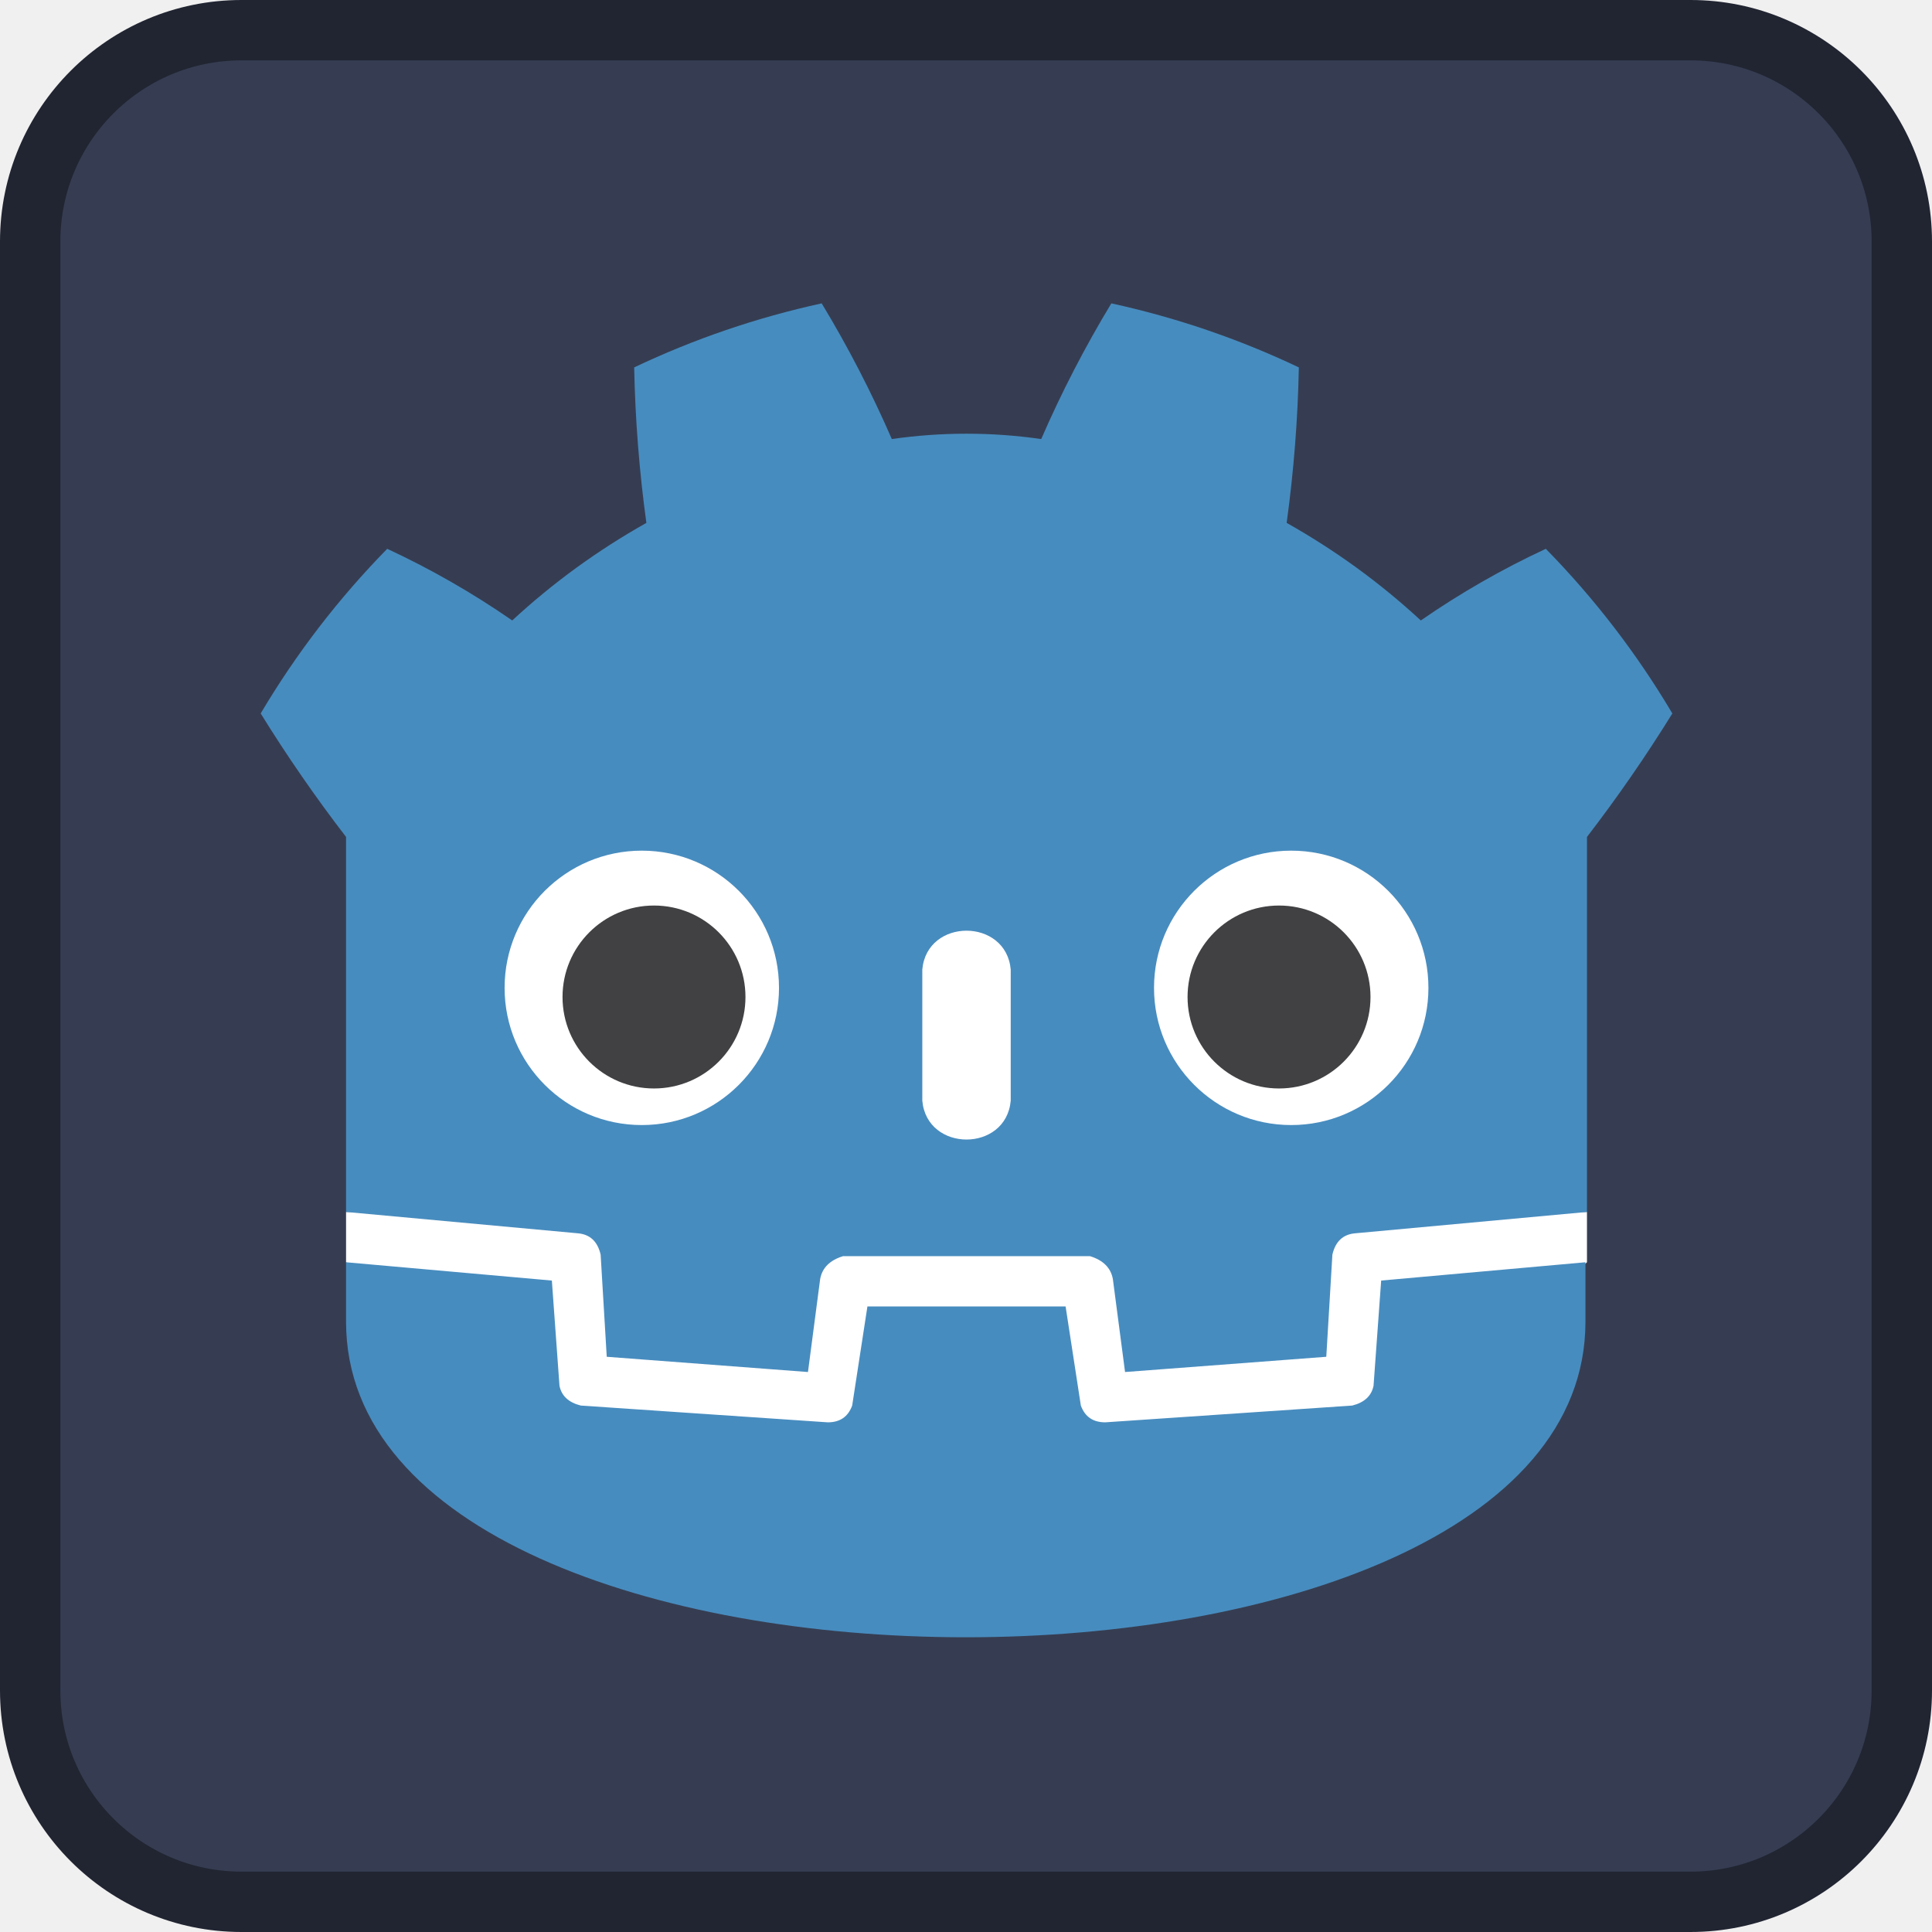
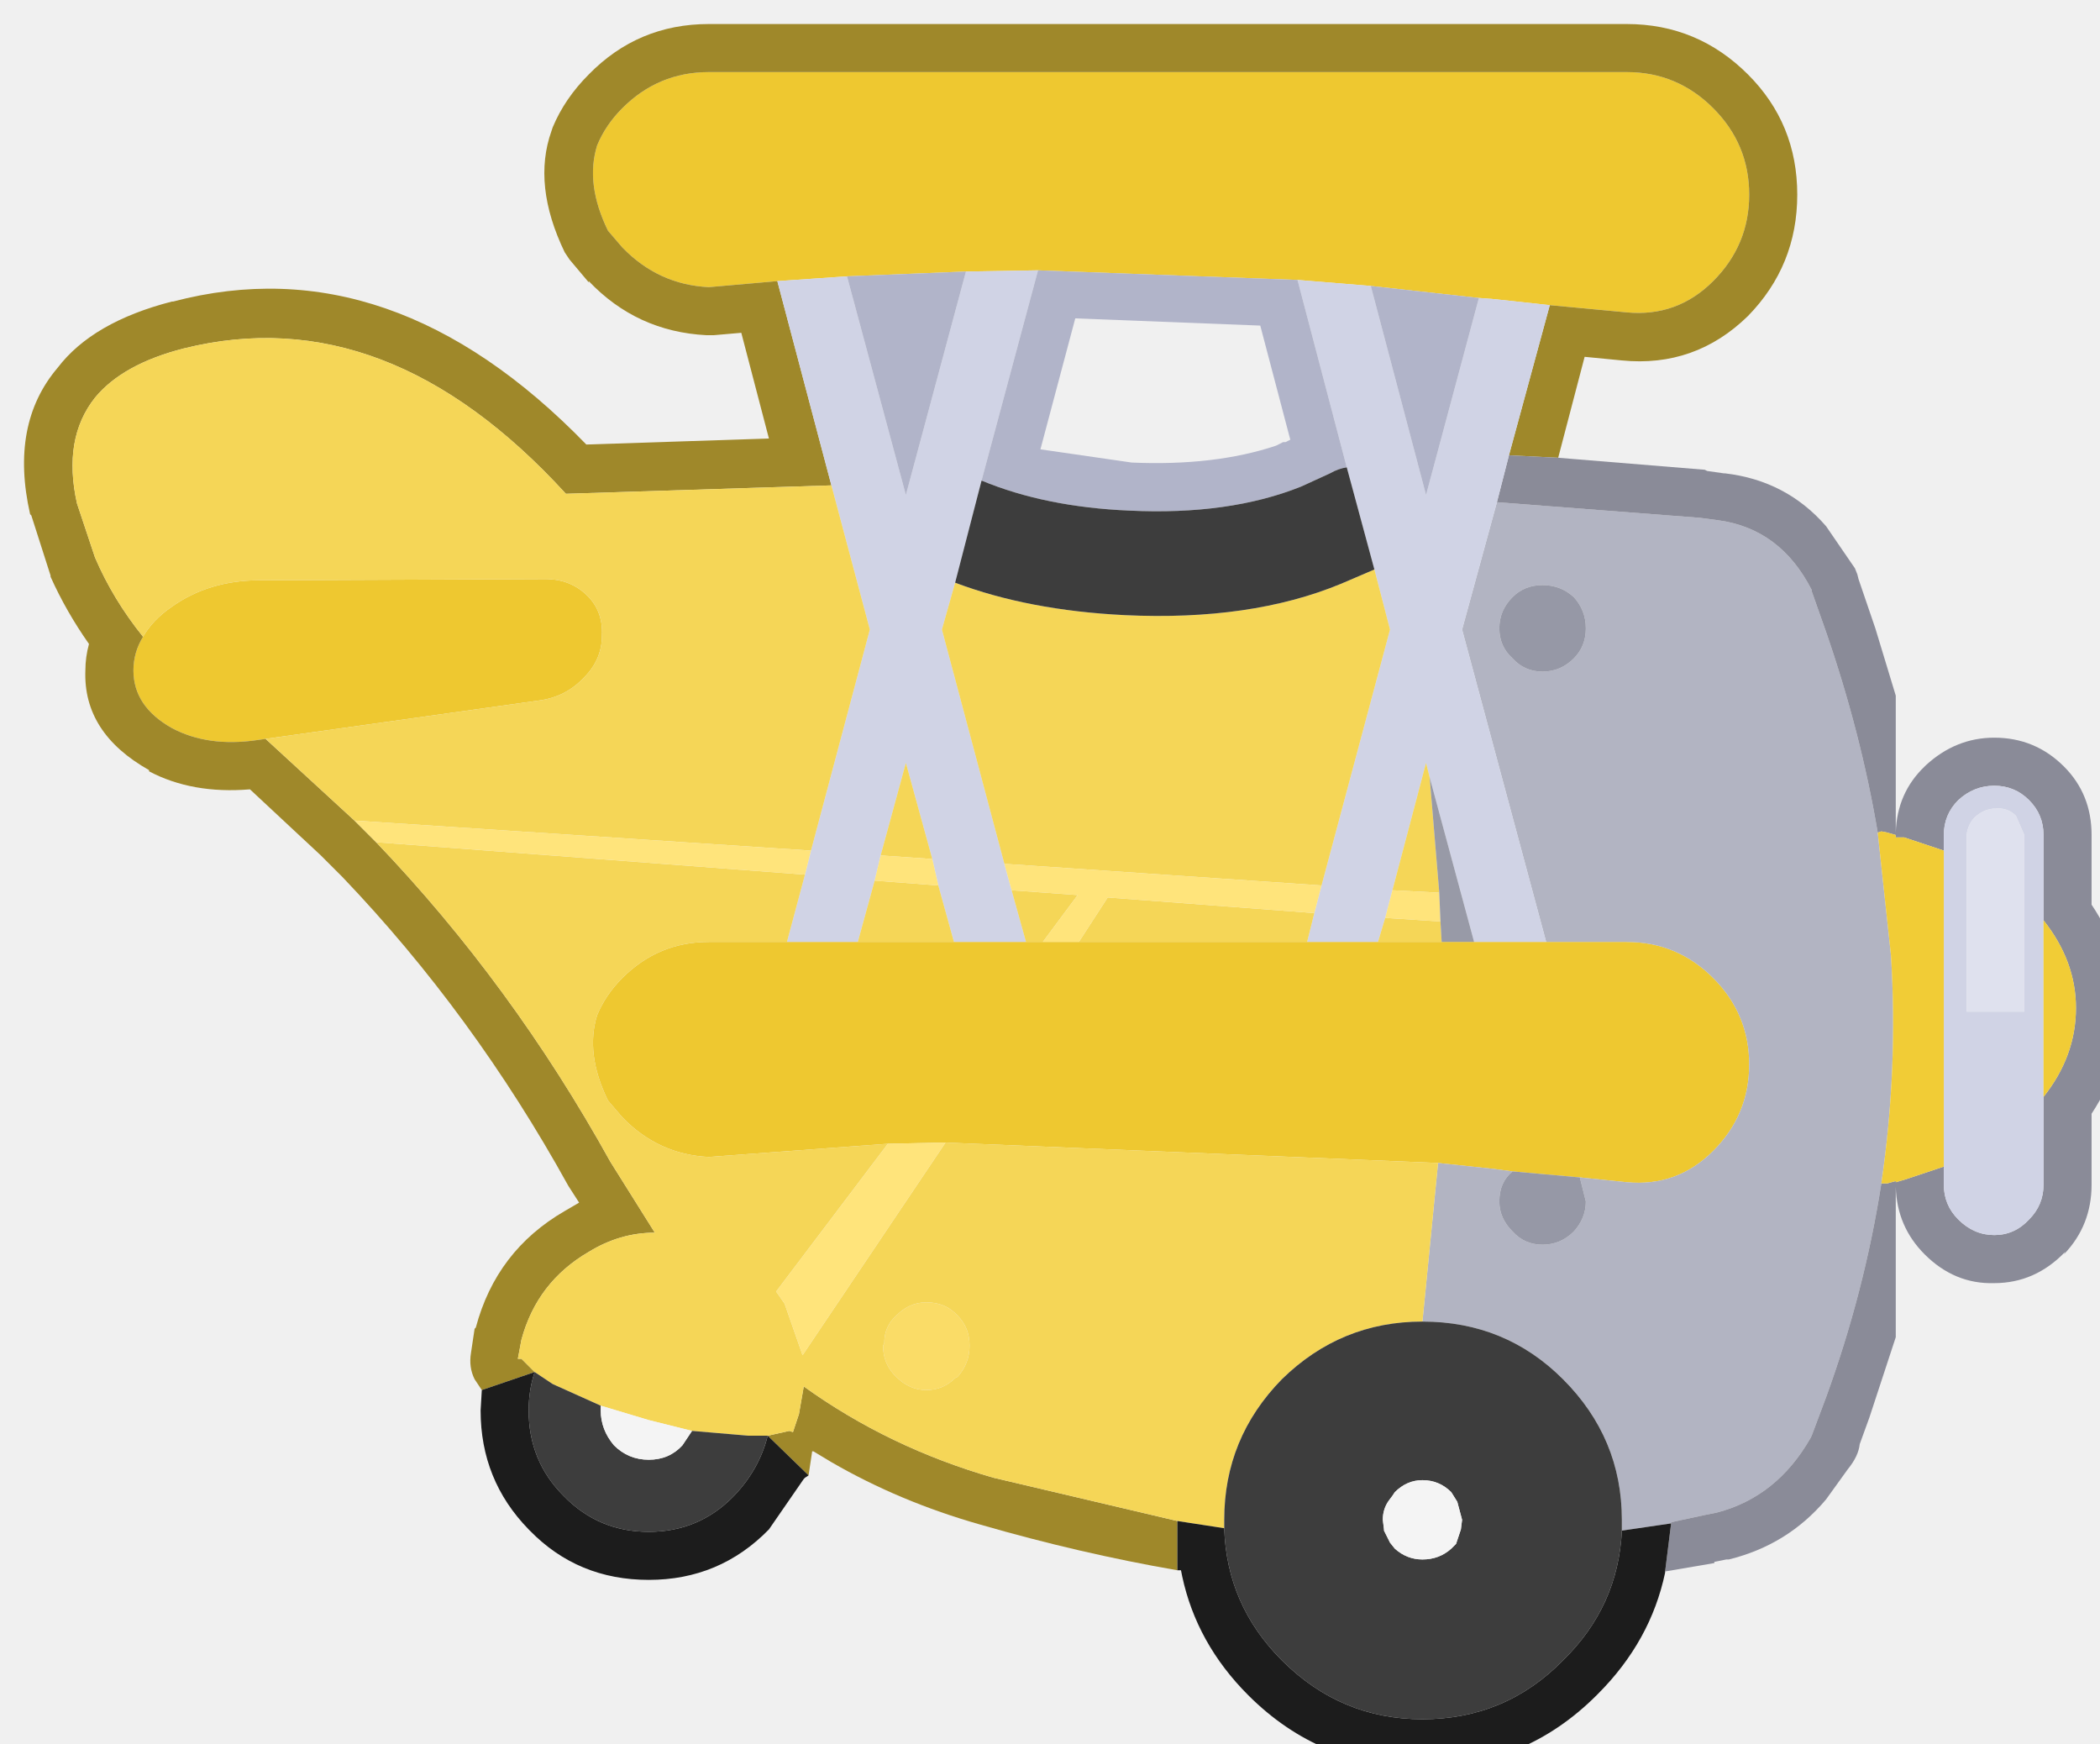
- <svg xmlns="http://www.w3.org/2000/svg" height="128" width="128">
-   <rect x="2" y="2" width="124" height="124" rx="14" fill="#363d52" stroke="#212532" stroke-width="4" />
-   <g transform="scale(.101) translate(122 122)">
-     <g fill="#fff">
-       <path d="M105 673v33q407 354 814 0v-33z" />
-       <path fill="#478cbf" d="m105 673 152 14q12 1 15 14l4 67 132 10 8-61q2-11 15-15h162q13 4 15 15l8 61 132-10 4-67q3-13 15-14l152-14V427q30-39 56-81-35-59-83-108-43 20-82 47-40-37-88-64 7-51 8-102-59-28-123-42-26 43-46 89-49-7-98 0-20-46-46-89-64 14-123 42 1 51 8 102-48 27-88 64-39-27-82-47-48 49-83 108 26 42 56 81zm0 33v39c0 276 813 276 813 0v-39l-134 12-5 69q-2 10-14 13l-162 11q-12 0-16-11l-10-65H447l-10 65q-4 11-16 11l-162-11q-12-3-14-13l-5-69z" />
-       <path d="M483 600c3 34 55 34 58 0v-86c-3-34-55-34-58 0z" />
-       <circle cx="725" cy="526" r="90" />
-       <circle cx="299" cy="526" r="90" />
-     </g>
-     <g fill="#414042">
-       <circle cx="307" cy="532" r="60" />
-       <circle cx="717" cy="532" r="60" />
-     </g>
+ <svg xmlns="http://www.w3.org/2000/svg" version="1.1" id="svg4769" width="87.404" height="72.55">
+   <defs id="defs3781" />
+   <g id="g5869" transform="translate(-218.9965,-309)">
+     <path stroke="none" fill="#eec830" d="m 251.35,320.7 -2.85,0.25 q -2.1,-0.1 -3.6,-1.65 l -0.6,-0.7 q -0.95,-1.95 -0.45,-3.55 0.35,-0.85 1.05,-1.55 1.5,-1.5 3.6,-1.5 h 38.2 q 2.1,0 3.6,1.5 1.5,1.5 1.5,3.6 0,2.1 -1.5,3.6 -1.5,1.5 -3.6,1.3 l -3.2,-0.3 -2.3,-0.25 -0.65,-0.05 -4.5,-0.5 -3.05,-0.25 -10.8,-0.4 -3,0.05 -4.95,0.2 -2.9,0.2 m -21.3,19.05 -0.35,0.05 q -2.05,0.3 -3.55,-0.5 -1.6,-0.9 -1.6,-2.4 0,-0.75 0.4,-1.4 0.4,-0.7 1.2,-1.25 1.55,-1.1 3.65,-1.1 l 11.9,-0.05 q 1.05,0 1.75,0.7 0.65,0.65 0.6,1.65 0,1 -0.75,1.75 -0.75,0.8 -1.85,0.95 l -11.4,1.6 m 53.3,8.45 h 3.35 q 2.1,0 3.6,1.5 1.5,1.5 1.5,3.6 0,2.1 -1.5,3.6 -1.5,1.5 -3.6,1.3 l -1.95,-0.2 -2.8,-0.25 -0.75,-0.1 -2.35,-0.25 -20.5,-0.85 -2.4,0.05 -7.45,0.55 q -2.1,-0.1 -3.6,-1.65 l -0.6,-0.7 q -0.95,-1.95 -0.45,-3.55 0.35,-0.85 1.05,-1.55 1.5,-1.5 3.6,-1.5 h 3.25 2.95 4 3 0.7 1.5 9.5 2.95 2.65 1.35 3" id="path3871" />
+     <path stroke="none" fill="#9f882a" d="m 283.5,321.7 3.2,0.3 q 2.1,0.2 3.6,-1.3 1.5,-1.5 1.5,-3.6 0,-2.1 -1.5,-3.6 -1.5,-1.5 -3.6,-1.5 h -38.2 q -2.1,0 -3.6,1.5 -0.7,0.7 -1.05,1.55 -0.5,1.6 0.45,3.55 l 0.6,0.7 q 1.5,1.55 3.6,1.65 l 2.85,-0.25 2.25,8.5 -11.05,0.35 q -7.45,-8.15 -15.9,-6.05 -2.55,0.65 -3.7,2.05 -1.35,1.7 -0.75,4.4 l 0.75,2.25 q 0.75,1.75 2,3.3 -0.4,0.65 -0.4,1.4 0,1.5 1.6,2.4 1.5,0.8 3.55,0.5 l 0.35,-0.05 3.7,3.4 0.9,0.9 q 5.65,5.9 9.75,13.3 l 1.85,2.95 q -1.45,0 -2.75,0.8 -2.15,1.25 -2.8,3.65 l -0.15,0.8 h 0.15 l 0.55,0.55 -2.2,0.75 -0.3,-0.45 q -0.25,-0.5 -0.15,-1.1 l 0.15,-1 0.05,-0.05 q 0.85,-3.2 3.7,-4.85 l 0.6,-0.35 -0.45,-0.7 q -3.95,-7.15 -9.4,-12.85 l -0.05,-0.05 -0.85,-0.85 -2.95,-2.75 q -2.4,0.2 -4.2,-0.75 v -0.05 q -2.75,-1.55 -2.65,-4.15 0,-0.55 0.15,-1.1 -0.95,-1.35 -1.6,-2.8 v -0.05 l -0.8,-2.5 -0.05,-0.05 q -0.85,-3.75 1.15,-6.1 1.45,-1.9 4.75,-2.75 h 0.05 q 9.1,-2.4 17.2,5.95 l 7.6,-0.25 -1.15,-4.4 -1.15,0.1 h -0.3 q -2.9,-0.15 -4.9,-2.25 v 0.05 l -0.8,-0.95 -0.2,-0.3 q -1.35,-2.8 -0.55,-5.05 L 242,314.3 q 0.5,-1.2 1.5,-2.2 2.05,-2.1 5,-2.1 h 38.2 q 2.95,0 5.05,2.1 2.05,2.05 2.05,5 0,2.95 -2.05,5.05 -2.2,2.15 -5.25,1.85 l -1.55,-0.15 -1.1,4.2 -2.05,-0.1 1.7,-6.25 M 268,374.35 q -4.05,-0.7 -8.2,-1.9 -3.35,-0.95 -6.2,-2.6 l -0.75,-0.45 h -0.05 l -0.15,1 -1.7,-1.65 0.9,-0.2 0.15,0.05 0.25,-0.75 0.2,-1.15 q 3.55,2.55 7.9,3.8 l 7.65,1.8 v 2.05" id="path3873" />
+     <path stroke="none" fill="#b2b4c2" d="m 284.5,336.4 q 0.5,-0.5 0.5,-1.25 0,-0.75 -0.5,-1.3 -0.55,-0.5 -1.3,-0.5 -0.75,0 -1.25,0.5 -0.55,0.55 -0.55,1.3 0,0.75 0.55,1.25 0.5,0.55 1.25,0.55 0.75,0 1.3,-0.55 m -3.2,-6.5 8.45,0.65 0.75,0.1 q 2.6,0.35 3.9,2.9 v 0.05 l 0.6,1.7 q 1.45,4.2 2.15,8.35 l 0.55,5.1 q 0.3,4.75 -0.4,9.5 -0.7,4.5 -2.3,8.9 l -0.6,1.6 -0.05,0.1 q -1.4,2.45 -3.9,3.1 l -0.5,0.1 -1.4,0.3 v 0.05 l -2.05,0.3 v -0.45 q 0,-3.4 -2.45,-5.85 -2.4,-2.4 -5.85,-2.4 l 0.65,-6.6 2.35,0.25 0.75,0.1 q -0.55,0.45 -0.55,1.25 0,0.7 0.55,1.25 0.5,0.55 1.25,0.55 0.75,0 1.3,-0.55 0.5,-0.55 0.5,-1.25 l -0.25,-1 1.95,0.2 q 2.1,0.2 3.6,-1.3 1.5,-1.5 1.5,-3.6 0,-2.1 -1.5,-3.6 -1.5,-1.5 -3.6,-1.5 h -3.35 l -3.5,-13 1.45,-5.3" id="path3875" />
+     <path stroke="none" fill="#9698a6" d="m 284.5,336.4 q -0.55,0.55 -1.3,0.55 -0.75,0 -1.25,-0.55 -0.55,-0.5 -0.55,-1.25 0,-0.75 0.55,-1.3 0.5,-0.5 1.25,-0.5 0.75,0 1.3,0.5 0.5,0.55 0.5,1.3 0,0.75 -0.5,1.25 m 0.25,21.6 0.25,1 q 0,0.7 -0.5,1.25 -0.55,0.55 -1.3,0.55 -0.75,0 -1.25,-0.55 -0.55,-0.55 -0.55,-1.25 0,-0.8 0.55,-1.25 l 2.8,0.25" id="path3877" />
+     <path stroke="none" fill="#8a8b98" d="m 281.8,327.95 2.05,0.1 0.6,0.05 5.5,0.45 0.1,0.05 0.7,0.1 h 0.05 q 2.55,0.3 4.2,2.2 l 1.2,1.75 0.1,0.25 0.05,0.2 0.7,2.05 0.85,2.8 v 5.7 q 0.05,-1.65 1.2,-2.75 l 0.05,-0.05 q 1.25,-1.15 2.85,-1.15 1.7,0 2.9,1.2 1.15,1.15 1.15,2.85 v 2.9 q 1.35,2 1.35,4.3 0,2.35 -1.35,4.4 v 2.95 q 0,1.7 -1.15,2.9 l 0.05,-0.1 q -1.25,1.3 -2.95,1.3 -1.65,0.05 -2.9,-1.2 -1.15,-1.15 -1.2,-2.8 v 6.25 l -1.1,3.35 -0.4,1.1 q -0.05,0.5 -0.5,1.05 l -0.9,1.25 q -1.6,1.9 -4.05,2.5 h -0.1 l -0.5,0.1 v 0.05 l -2.05,0.35 0.25,-2 v -0.05 l 1.4,-0.3 0.5,-0.1 q 2.5,-0.65 3.9,-3.1 l 0.05,-0.1 0.6,-1.6 q 1.6,-4.4 2.3,-8.9 h 0.25 l 0.35,-0.1 v 0.05 l 0.35,-0.1 1.65,-0.55 v 0.75 q 0,0.85 0.6,1.45 0.65,0.65 1.5,0.65 0.85,0 1.45,-0.65 0.6,-0.6 0.6,-1.45 v -3.65 q 1.35,-1.7 1.35,-3.7 0,-1.95 -1.35,-3.65 v -3.55 q 0,-0.85 -0.6,-1.45 -0.6,-0.6 -1.45,-0.6 -0.85,0 -1.5,0.6 -0.6,0.6 -0.6,1.45 v 0.65 l -1.65,-0.55 h -0.35 v -0.1 l -0.35,-0.1 -0.25,-0.05 -0.15,0.05 q -0.7,-4.15 -2.15,-8.35 l -0.6,-1.7 v -0.05 q -1.3,-2.55 -3.9,-2.9 l -0.75,-0.1 -8.45,-0.65 0.5,-1.95" id="path3879" />
+     <path stroke="none" fill="#d0d3e5" d="m 281.8,327.95 -0.5,1.95 -1.45,5.3 3.5,13 h -3 l -1.85,-6.85 -0.15,-0.6 -1.4,5.3 -0.3,1.15 -0.3,1 h -2.95 l 0.3,-1.2 0.3,-1.15 2.85,-10.65 -0.65,-2.5 -1.15,-4.25 -2.05,-7.8 3.05,0.25 2.3,8.7 2.2,-8.2 0.65,0.05 2.3,0.25 -1.7,6.25 m -30.45,-7.25 2.9,-0.2 2.45,9.1 2.5,-9.3 3,-0.05 -2.35,8.75 -1.1,4.25 -0.55,1.95 2.6,9.75 0.3,1.1 0.6,2.15 h -3 l -0.65,-2.35 -0.25,-1.1 -1.1,-4 -1.05,3.85 -0.25,1.05 -0.7,2.55 h -2.95 l 0.75,-2.8 0.25,-1 2.45,-9.2 -1.6,-6 -2.25,-8.5 m 48.55,23.7 v -0.65 q 0,-0.85 0.6,-1.45 0.65,-0.6 1.5,-0.6 0.85,0 1.45,0.6 0.6,0.6 0.6,1.45 v 3.55 7.35 3.65 q 0,0.85 -0.6,1.45 -0.6,0.65 -1.45,0.65 -0.85,0 -1.5,-0.65 -0.6,-0.6 -0.6,-1.45 v -0.75 -13.15 m 0.95,-0.65 v 7.35 h 2.4 v -7.35 l -0.35,-0.8 q -0.35,-0.35 -0.85,-0.3 -0.45,0 -0.85,0.35 -0.3,0.3 -0.35,0.75" id="path3881" />
+     <path stroke="none" fill="#b1b4c9" d="m 254.25,320.5 4.95,-0.2 -2.5,9.3 -2.45,-9.1 m 7.95,-0.25 10.8,0.4 2.05,7.8 q -0.35,0.05 -0.7,0.25 l -1.2,0.55 q -3,1.2 -7.15,1 -3.5,-0.15 -6.15,-1.25 l 2.35,-8.75 m 13.85,0.65 4.5,0.5 -2.2,8.2 -2.3,-8.7 m -12.3,1.35 -1.45,5.45 3.8,0.55 q 3.45,0.15 6,-0.7 l 0.3,-0.15 h 0.1 l 0.2,-0.1 -1.25,-4.75 -7.7,-0.3" id="path3883" />
+     <path stroke="none" fill="#f5d657" d="m 241.25,366.1 -0.55,-0.55 h -0.15 l 0.15,-0.8 q 0.65,-2.4 2.8,-3.65 1.3,-0.8 2.75,-0.8 l -1.85,-2.95 q -4.1,-7.4 -9.75,-13.3 l 17.85,1.35 -0.75,2.8 h -3.25 q -2.1,0 -3.6,1.5 -0.7,0.7 -1.05,1.55 -0.5,1.6 0.45,3.55 l 0.6,0.7 q 1.5,1.55 3.6,1.65 l 7.45,-0.55 -4.65,6.15 0.35,0.5 0.75,2.15 5.95,-8.85 20.5,0.85 -0.65,6.6 q -3.4,0 -5.85,2.4 -2.4,2.45 -2.4,5.85 v 0.35 l -1.95,-0.3 -7.65,-1.8 q -4.35,-1.25 -7.9,-3.8 l -0.2,1.15 -0.25,0.75 -0.15,-0.05 -0.9,0.2 h -0.8 l -2.35,-0.2 -1.8,-0.45 -2,-0.6 -2,-0.9 -0.75,-0.5 m -7.5,-22.95 -3.7,-3.4 11.4,-1.6 q 1.1,-0.15 1.85,-0.95 0.75,-0.75 0.75,-1.75 0.05,-1 -0.6,-1.65 -0.7,-0.7 -1.75,-0.7 l -11.9,0.05 q -2.1,0 -3.65,1.1 -0.8,0.55 -1.2,1.25 -1.25,-1.55 -2,-3.3 l -0.75,-2.25 q -0.6,-2.7 0.75,-4.4 1.15,-1.4 3.7,-2.05 8.45,-2.1 15.9,6.05 l 11.05,-0.35 1.6,6 -2.45,9.2 -19,-1.25 m 27.05,1.8 -2.6,-9.75 0.55,-1.95 q 3.05,1.15 7.05,1.35 5.25,0.25 9,-1.3 l 1.4,-0.6 0.65,2.5 -2.85,10.65 -13.2,-0.9 m 15.85,2.25 2.3,0.15 0.05,0.85 h -2.65 l 0.3,-1 m 2.25,-1.05 -1.95,-0.1 1.4,-5.3 0.15,0.6 0.4,4.8 m -5.5,2.05 h -9.5 l 1.2,-1.85 8.6,0.65 -0.3,1.2 m -11,0 h -0.7 l -0.6,-2.15 2.75,0.2 -1.45,1.95 m -3.7,0 h -4 l 0.7,-2.55 2.65,0.2 0.65,2.35 m -3.05,-3.6 1.05,-3.85 1.1,4 -2.15,-0.15 m 1.9,18.6 q -0.7,0 -1.25,0.55 -0.5,0.45 -0.5,1.15 l -0.05,0.1 q 0,0.7 0.45,1.2 l 0.1,0.1 q 0.55,0.55 1.25,0.55 0.7,0 1.2,-0.5 l 0.1,-0.05 q 0.5,-0.55 0.5,-1.3 0,-0.75 -0.5,-1.25 -0.5,-0.55 -1.3,-0.55" id="path3885" />
+     <path stroke="none" fill="#3d3d3d" d="m 276.2,332.7 -1.4,0.6 q -3.75,1.55 -9,1.3 -4,-0.2 -7.05,-1.35 l 1.1,-4.25 q 2.65,1.1 6.15,1.25 4.15,0.2 7.15,-1 l 1.2,-0.55 q 0.35,-0.2 0.7,-0.25 l 1.15,4.25 m 2,31.3 q 3.45,0 5.85,2.4 2.45,2.45 2.45,5.85 v 0.45 q -0.15,3.15 -2.45,5.4 -2.4,2.45 -5.85,2.45 -3.4,0 -5.85,-2.45 -2.3,-2.3 -2.4,-5.5 v -0.35 q 0,-3.4 2.4,-5.85 2.45,-2.4 5.85,-2.4 m -30.4,4.55 2.35,0.2 h 0.8 q -0.35,1.4 -1.4,2.5 -1.45,1.5 -3.55,1.5 -2.1,0 -3.55,-1.5 -1.45,-1.45 -1.45,-3.55 0,-0.85 0.25,-1.6 l 0.75,0.5 2,0.9 v 0.2 q 0,0.8 0.55,1.45 0.6,0.6 1.45,0.6 0.85,0 1.4,-0.6 l 0.4,-0.6 m 30.4,2.05 q -0.65,0 -1.15,0.5 l -0.1,0.15 -0.15,0.2 q -0.25,0.35 -0.25,0.8 l 0.05,0.4 v 0.05 l 0.25,0.5 0.2,0.25 q 0.5,0.45 1.15,0.45 0.7,0 1.2,-0.45 l 0.2,-0.2 0.2,-0.6 0.05,-0.4 -0.2,-0.75 -0.25,-0.4 q -0.5,-0.5 -1.2,-0.5" id="path3887" />
+     <path stroke="none" fill="#ffe47b" d="m 234.65,344.05 -0.9,-0.9 19,1.25 -0.25,1 -17.85,-1.35 m 26.15,0.9 13.2,0.9 -0.3,1.15 -8.6,-0.65 -1.2,1.85 h -1.5 l 1.45,-1.95 -2.75,-0.2 -0.3,-1.1 m 15.85,2.25 0.3,-1.15 1.95,0.1 0.05,1.2 -2.3,-0.15 m -20.7,9.4 2.4,-0.05 -5.95,8.85 -0.75,-2.15 -0.35,-0.5 4.65,-6.15 m -0.3,-12 2.15,0.15 0.25,1.1 -2.65,-0.2 0.25,-1.05" id="path3889" />
+     <path stroke="none" fill="#989aa7" d="m 278.95,347.35 -0.05,-1.2 -0.4,-4.8 1.85,6.85 H 279 l -0.05,-0.85" id="path3891" />
+     <path stroke="none" fill="#fadc67" d="m 257.55,363.2 q 0.8,0 1.3,0.55 0.5,0.5 0.5,1.25 0,0.75 -0.5,1.3 l -0.1,0.05 q -0.5,0.5 -1.2,0.5 -0.7,0 -1.25,-0.55 l -0.1,-0.1 q -0.45,-0.5 -0.45,-1.2 l 0.05,-0.1 q 0,-0.7 0.5,-1.15 0.55,-0.55 1.25,-0.55" id="path3893" />
+     <path stroke="none" fill="#1c1c1c" d="m 239.05,366.85 2.2,-0.75 q -0.25,0.75 -0.25,1.6 0,2.1 1.45,3.55 1.45,1.5 3.55,1.5 2.1,0 3.55,-1.5 1.05,-1.1 1.4,-2.5 l 1.7,1.65 -0.15,0.1 -0.05,0.05 -1.45,2.1 q -2.05,2.1 -5,2.1 -2.95,0 -4.95,-2.05 L 241,372.65 q -2,-2.05 -2,-4.95 l 0.05,-0.85 m 49.25,7.55 v 0.05 q -0.6,2.85 -2.8,5.05 l -0.05,0.05 q -3,3 -7.25,3 -4.25,0 -7.25,-3 -2.15,-2.15 -2.75,-4.95 l -0.05,-0.25 H 268 v -2.05 l 1.95,0.3 q 0.1,3.2 2.4,5.5 2.45,2.45 5.85,2.45 3.45,0 5.85,-2.45 2.3,-2.25 2.45,-5.4 l 2.05,-0.3 -0.25,2" id="path3895" />
+     <path stroke="none" fill="#f4f4f4" d="m 244,367.5 2,0.6 1.8,0.45 -0.4,0.6 q -0.55,0.6 -1.4,0.6 -0.85,0 -1.45,-0.6 Q 244,368.5 244,367.7 v -0.2 m 34.2,3.1 q 0.7,0 1.2,0.5 l 0.25,0.4 0.2,0.75 -0.05,0.4 -0.2,0.6 -0.2,0.2 q -0.5,0.45 -1.2,0.45 -0.65,0 -1.15,-0.45 l -0.2,-0.25 -0.25,-0.5 v -0.05 l -0.05,-0.4 q 0,-0.45 0.25,-0.8 l 0.15,-0.2 0.1,-0.15 q 0.5,-0.5 1.15,-0.5" id="path3897" />
+     <path stroke="none" fill="#f1cc36" d="m 297.15,343.65 0.15,-0.05 0.25,0.05 0.35,0.1 v 0.1 h 0.35 l 1.65,0.55 v 13.15 l -1.65,0.55 -0.35,0.1 v -0.05 l -0.35,0.1 h -0.25 q 0.7,-4.75 0.4,-9.5 l -0.55,-5.1 m 6.9,3.65 q 1.35,1.7 1.35,3.65 0,2 -1.35,3.7 v -7.35" id="path3899" />
+     <path stroke="none" fill="#dfe1ee" d="m 300.85,343.75 q 0.05,-0.45 0.35,-0.75 0.4,-0.35 0.85,-0.35 0.5,-0.05 0.85,0.3 l 0.35,0.8 v 7.35 h -2.4 v -7.35" id="path3901" />
  </g>
</svg>
